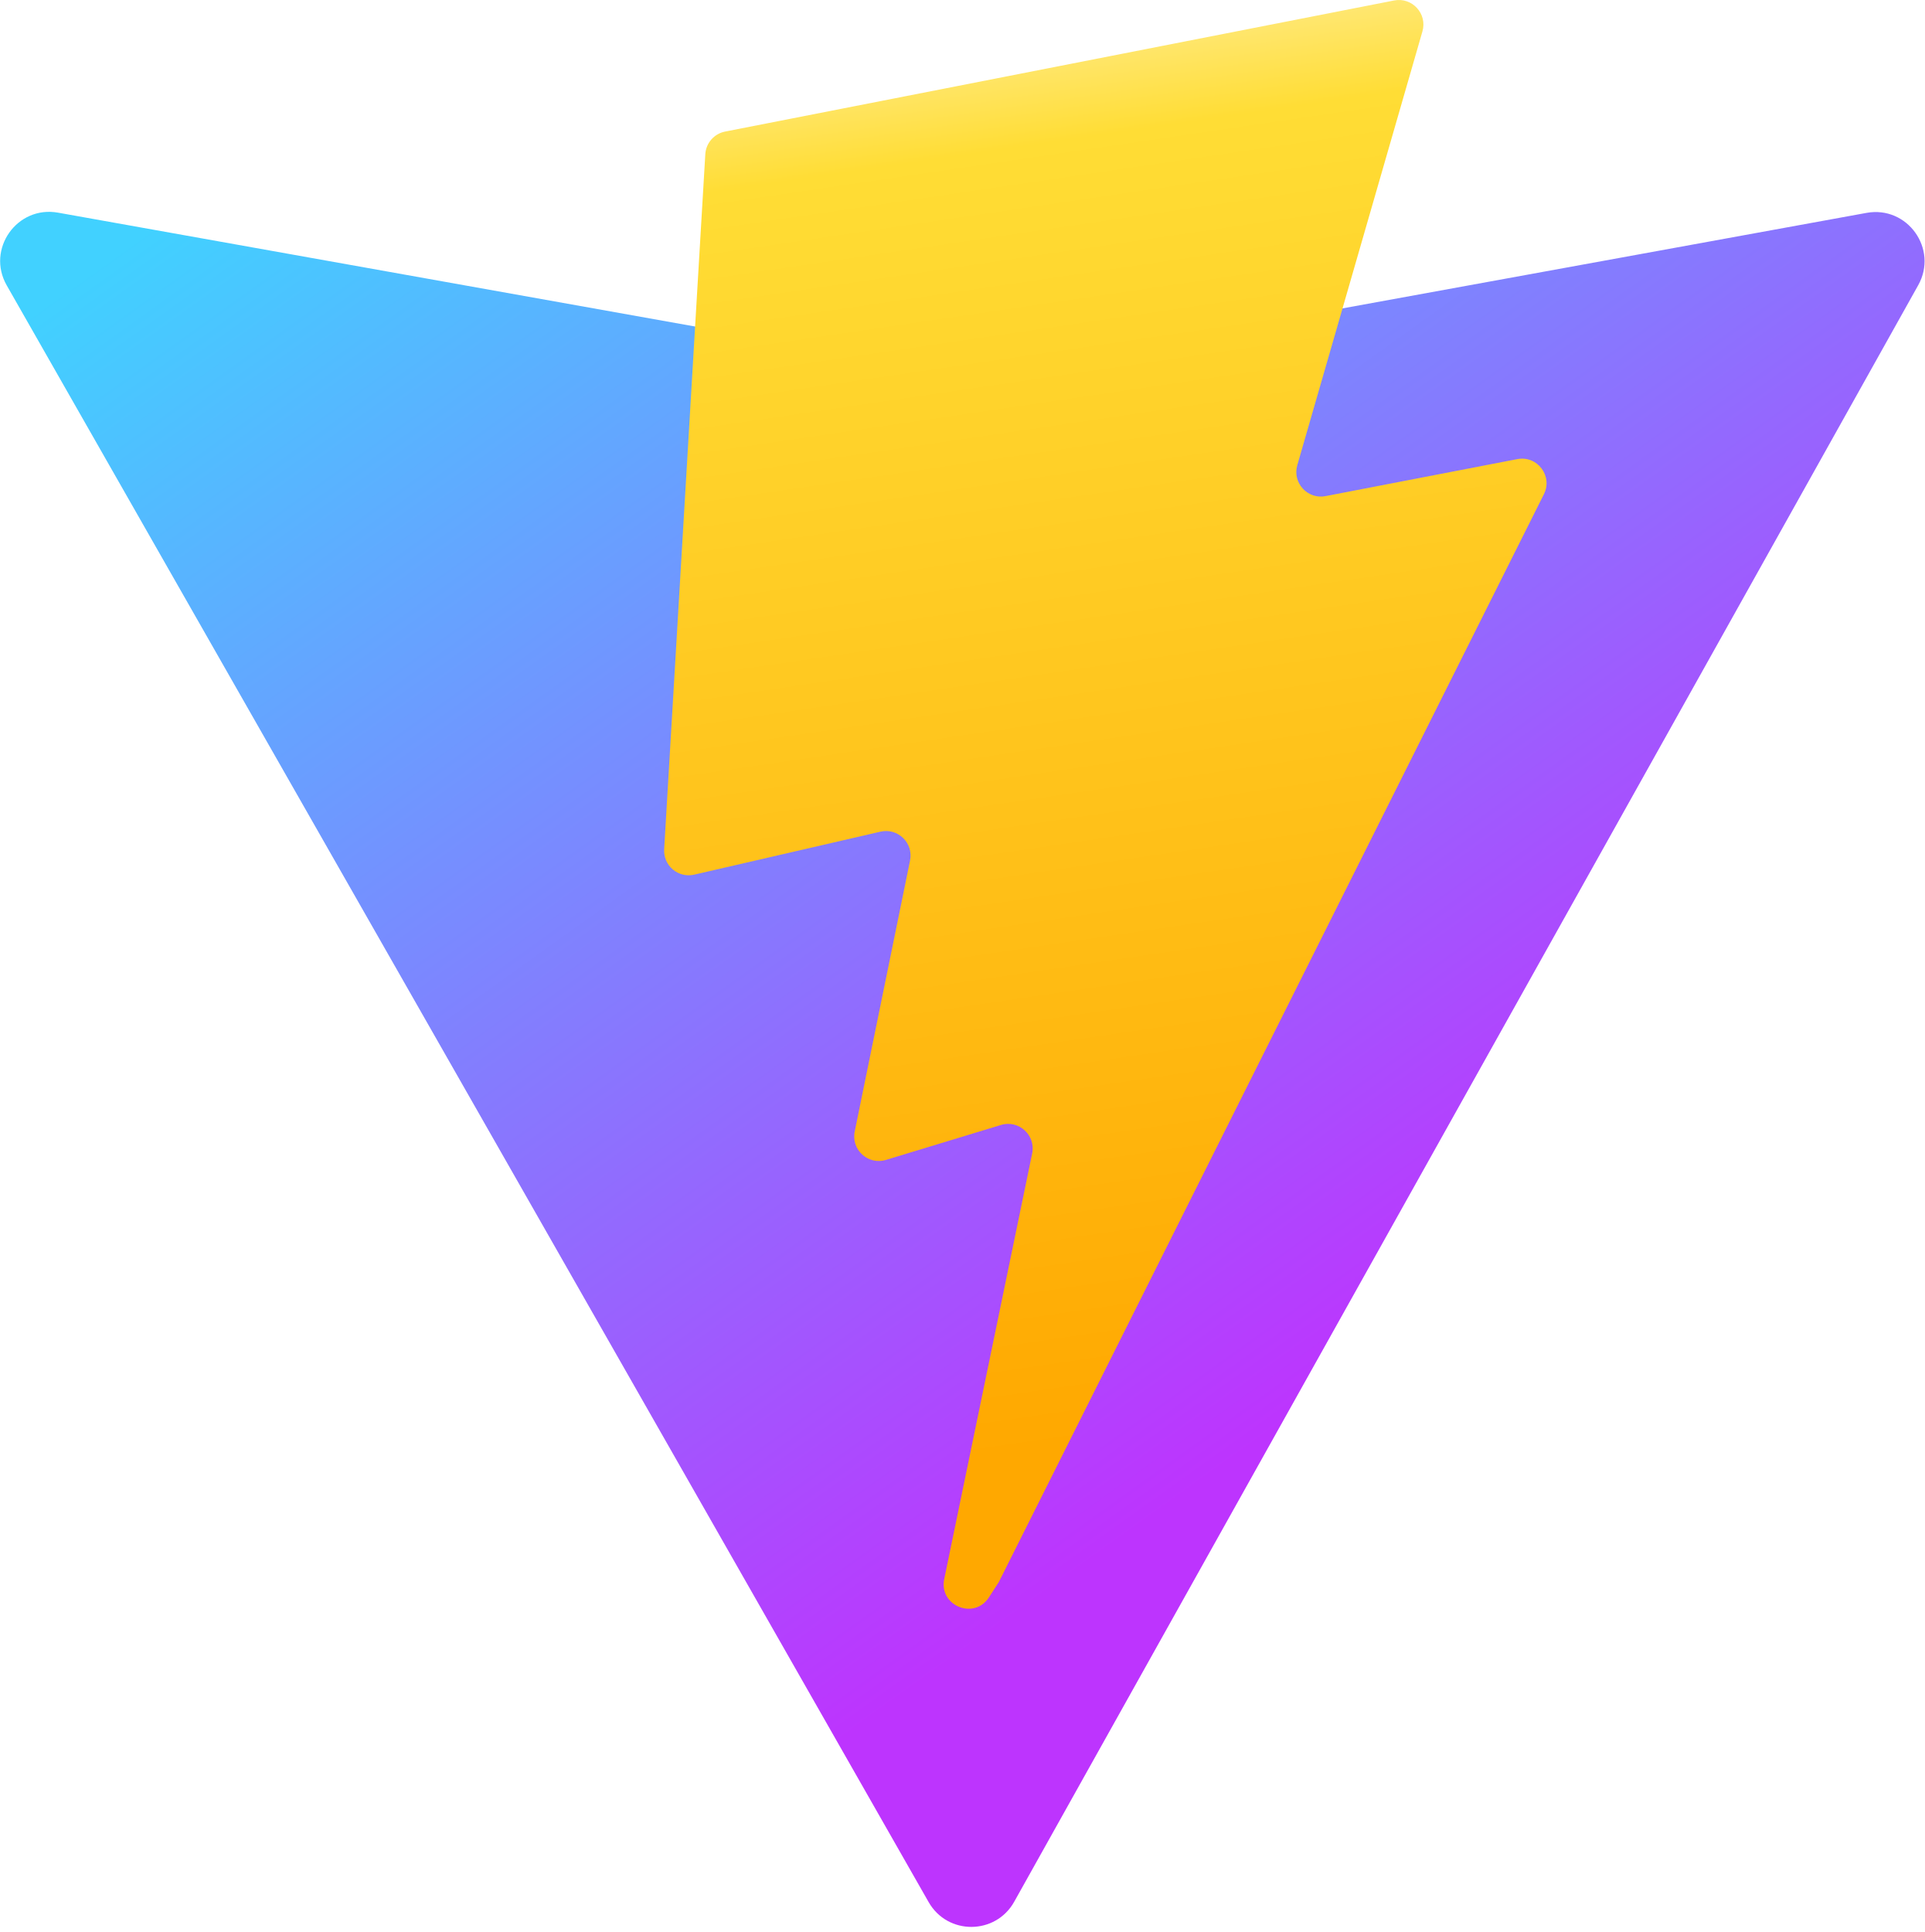
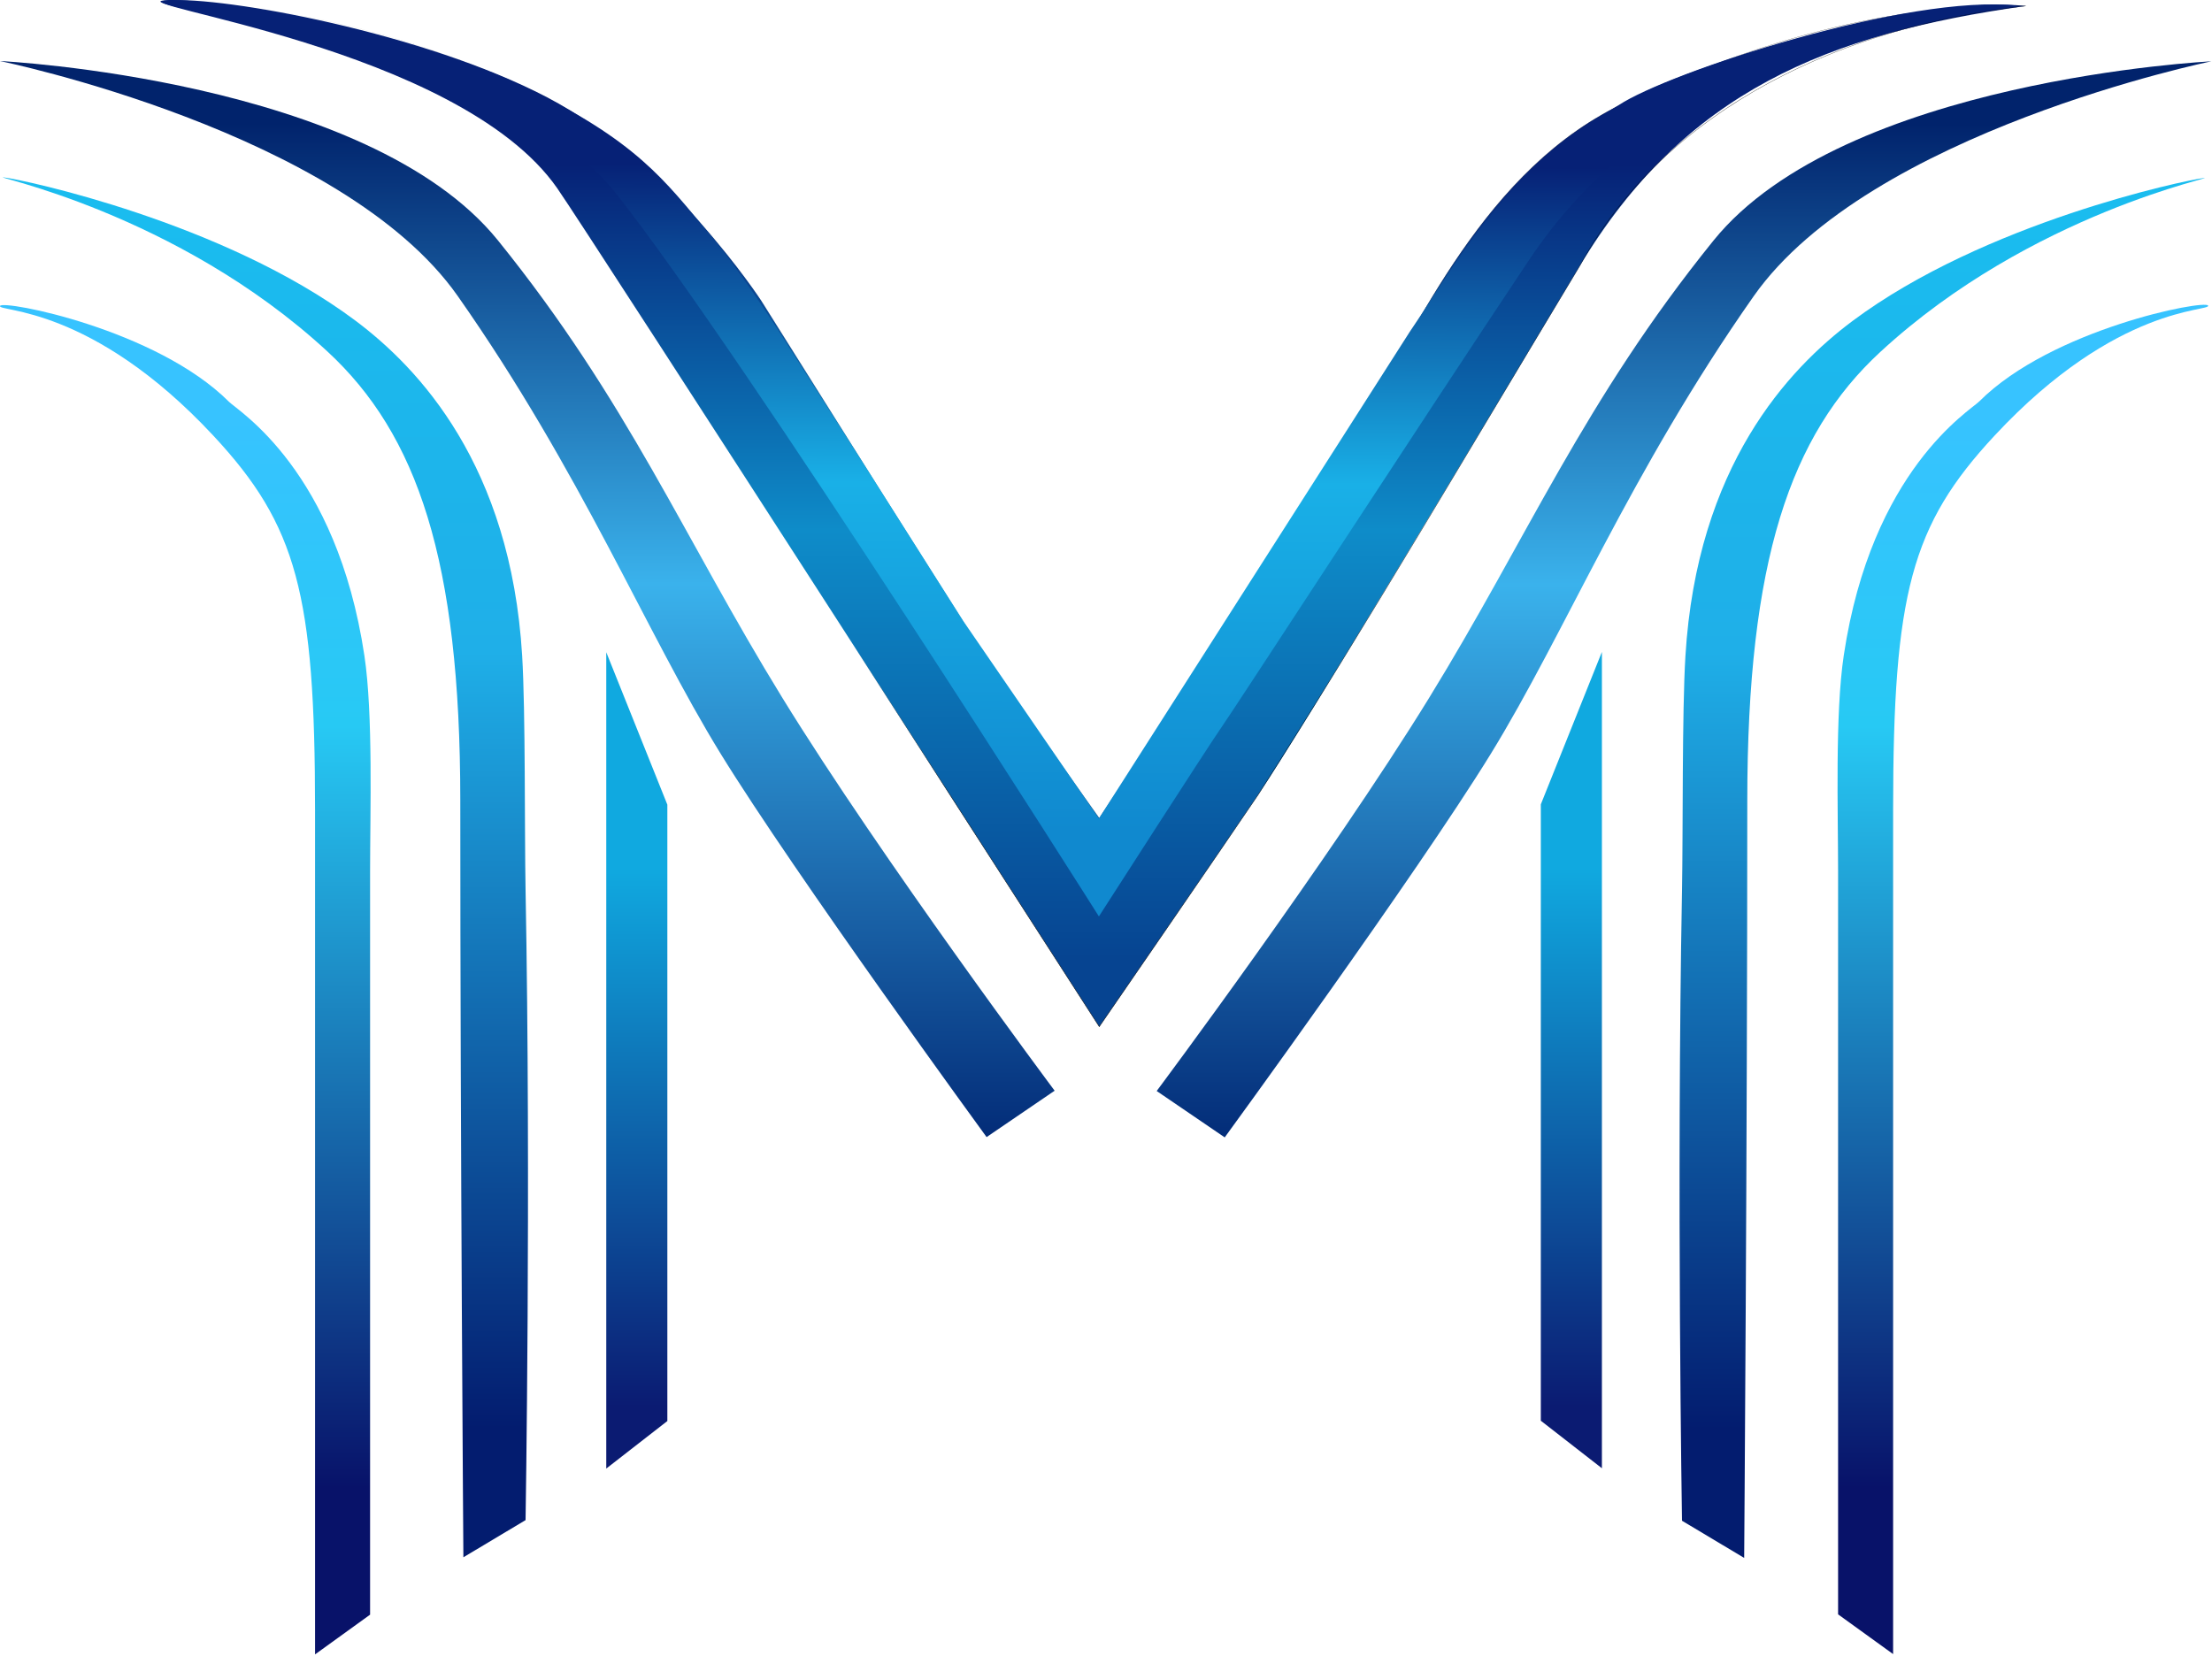
- <svg xmlns="http://www.w3.org/2000/svg" aria-hidden="true" role="img" class="iconify iconify--logos" width="31.88" height="32" preserveAspectRatio="xMidYMid meet" viewBox="0 0 256 257">
+ <svg xmlns="http://www.w3.org/2000/svg" width="1559" height="1167" viewBox="0 0 1559 1167" fill="none">
+   <path d="M774.755 723.734C774.755 723.734 857.845 602.995 886.755 560.234C918.993 512.549 1041.33 307.63 1113.26 187.734C1187.18 64.501 1288.25 23.847 1427.75 4.234C1351.46 -4.49 1181.64 48.548 1146.75 71.734C1046.49 117.51 997.755 233.234 959.255 297.234L774.755 576.734L698.349 469.206L618.85 343.206L536.35 211.734C536.35 211.734 473.04 114.509 385.85 68.734C298.66 22.959 157.482 -2.571 118.243 0.232C79.005 3.036 323.007 32.452 392.762 132.734C415.497 165.417 774.755 723.734 774.755 723.734Z" fill="url(#paint0_linear_2241_396)" />
+   <path d="M774.632 723.649C774.714 723.705 774.796 723.762 774.879 723.819C811.536 670.489 848.23 617.174 884.66 563.569C885.426 562.438 886.162 561.35 886.866 560.309C964.993 437.922 1038.38 312.159 1113.34 187.786C1174.9 73.774 1303.54 17.789 1427.77 4.31L1427.76 4.157C1330.61 2.003 1233.93 30.343 1146.72 71.684C1053.62 114.687 1007.69 212.288 959.216 297.21C897.722 390.378 836.226 483.548 774.729 576.717L774.781 576.716C749.311 540.874 723.841 505.033 698.371 469.191C671.87 427.193 645.369 385.194 618.868 343.195C591.366 299.372 563.865 255.548 536.364 211.725C496.6 154.792 447.522 102.05 385.855 68.724C302.64 28.211 210.649 4.056 118.243 0.227C199.393 29.678 326.774 48.38 392.761 132.735C462.511 238.674 531.467 346.396 600.604 453.391C623.641 489.114 646.564 524.924 669.566 560.655C671.045 562.953 672.516 565.237 673.978 567.506C707.693 619.837 741.246 671.941 774.629 723.815C774.713 723.761 774.797 723.707 774.881 723.653C741.498 671.779 707.945 619.675 674.23 567.344C672.768 565.074 671.297 562.791 669.816 560.494C646.786 524.781 623.641 489.114 600.604 453.391C531.467 346.396 462.512 238.674 392.764 132.733C326.776 48.382 199.397 29.645 118.244 0.238C210.644 4.071 302.637 28.23 385.844 68.744C447.505 102.07 496.578 154.813 536.336 211.743C563.834 255.568 591.333 299.393 618.831 343.218C645.33 385.219 671.829 427.22 698.327 469.22C723.795 505.065 749.263 540.908 774.73 576.752L774.756 576.789L774.781 576.751C836.285 483.587 897.789 390.423 959.293 297.259C1007.78 212.328 1053.72 114.76 1146.78 71.788C1233.94 30.48 1330.68 2.14 1427.75 4.31L1427.74 4.158C1303.51 17.617 1174.77 73.623 1113.17 187.682C1038.19 312.042 964.777 437.806 886.644 560.159C885.94 561.2 885.204 562.288 884.438 563.418C848.001 617.016 811.297 670.326 774.632 723.649ZM774.879 723.819L774.632 723.649L774.881 723.653L774.629 723.815L774.751 724.004L774.879 723.819Z" fill="black" />
+   <path d="M222.047 1166.25L260.833 1138.24L260.832 614.242C260.832 572.453 263.032 503.569 256.833 462.242C237.215 331.458 167.913 289.769 161.352 283.203C110.274 232.091 2.23 211.295 0.05 215.638C-2.129 219.981 64.382 214.76 150.453 307.207C209.306 370.42 222.047 418.742 222.047 571.173V1166.25Z" fill="url(#paint1_linear_2241_396)" />
+   <path d="M427.288 1035.24L470.34 1001.74V567.242L427.288 459.789V1035.24Z" fill="url(#paint2_linear_2241_396)" />
+   <path d="M774.498 646.018C774.498 646.018 851.539 526.018 861.002 512.518C870.465 499.018 999.911 299.827 1077.5 183.518C1156 65.845 1282.5 23.63 1422 4.017C1345.71 -4.707 1175.89 50.832 1141 74.018C1060 121.518 1027.5 184.018 993.502 234.018L774.502 577.018L679.137 438.116L608.134 326.116L548.003 232.02C548.003 232.02 518.433 186.309 499 163.52C468.729 128.02 449.487 99.023 367 60.019C284.512 21.015 132.499 -3.983 114 0.523C95.5 5.029 355.003 36.52 433.504 135.52C524.162 249.85 774.498 646.018 774.498 646.018Z" fill="url(#paint3_linear_2241_396)" />
+   <path d="M863.177 801.788L815.223 769.092C815.223 769.092 937.289 605.611 1007.04 492.263C1076.79 378.916 1116.03 283.007 1207.58 169.66C1299.43 55.934 1558.52 43.234 1558.52 43.234C1558.52 43.234 1317.48 92.663 1235.91 208.896C1148.72 333.141 1102.95 446.489 1050.64 531.499C998.322 616.509 863.177 801.788 863.177 801.788Z" fill="url(#paint4_linear_2241_396)" />
+   <path d="M695.342 801.577L743.297 768.881C743.297 768.881 621.231 605.4 551.479 492.053C481.727 378.705 442.491 282.796 350.941 169.449C259.085 55.723 0.001 43.023 0.001 43.023C0.001 43.023 241.038 92.452 322.605 208.685C409.795 332.931 455.57 446.278 507.884 531.288C560.198 616.298 695.342 801.577 695.342 801.577Z" fill="url(#paint5_linear_2241_396)" />
+   <path d="M1229.28 1098.23L1185.46 1072.02C1185.46 1072.02 1181.6 837.015 1185.46 628.022C1186.23 586.24 1185.45 502.323 1187.87 462.522C1195.99 328.555 1260.48 260.024 1305.58 226.312C1398.5 156.855 1540 127.019 1553 125.522C1565.99 124.026 1432 149.523 1325.19 248.132C1261.74 306.721 1231.47 395.382 1231.47 564.522C1231.47 806.475 1229.28 1098.23 1229.28 1098.23Z" fill="url(#paint6_linear_2241_396)" />
+   <path d="M326.592 1097.79L370.414 1071.58C370.414 1071.58 374.28 836.578 370.416 627.585C369.644 585.803 370.422 501.886 368.007 462.085C359.881 328.117 295.398 259.586 250.298 225.874C157.379 156.417 15.875 126.581 2.879 125.085C-10.117 123.588 123.879 149.086 230.68 247.694C294.138 306.284 324.41 394.945 324.41 564.085C324.41 806.038 326.592 1097.79 326.592 1097.79Z" fill="url(#paint7_linear_2241_396)" />
+   <path d="M1334.25 1166.03L1295.47 1138.02L1295.47 614.023C1295.47 572.234 1293.27 503.35 1299.47 462.023C1319.09 331.239 1388.39 289.551 1394.95 282.985C1446.03 231.872 1554.07 211.076 1556.25 215.419C1558.43 219.762 1491.92 214.541 1405.85 306.988C1346.99 370.201 1334.25 418.523 1334.25 570.955V1166.03Z" fill="url(#paint8_linear_2241_396)" />
+   <path d="M1129.01 1035.03L1085.96 1001.52V567.023L1129.01 459.57V1035.03Z" fill="url(#paint9_linear_2241_396)" />
  <defs>
-     <linearGradient id="IconifyId1813088fe1fbc01fb466" x1="-.828%" x2="57.636%" y1="7.652%" y2="78.411%">
-       <stop offset="0%" stop-color="#41D1FF" />
-       <stop offset="100%" stop-color="#BD34FE" />
+     <linearGradient id="paint0_linear_2241_396" x1="772.963" y1="13.234" x2="772.963" y2="726.98" gradientUnits="userSpaceOnUse">
+       <stop offset="0.144" stop-color="#062176" />
+       <stop offset="0.505" stop-color="#0E8CC9" />
+       <stop offset="0.928" stop-color="#064491" />
    </linearGradient>
-     <linearGradient id="IconifyId1813088fe1fbc01fb467" x1="43.376%" x2="50.316%" y1="2.242%" y2="89.03%">
-       <stop offset="0%" stop-color="#FFEA83" />
-       <stop offset="8.333%" stop-color="#FFDD35" />
-       <stop offset="100%" stop-color="#FFA800" />
+     <linearGradient id="paint1_linear_2241_396" x1="137.349" y1="215.078" x2="137.349" y2="1166.24" gradientUnits="userSpaceOnUse">
+       <stop offset="0.082" stop-color="#37C3FF" />
+       <stop offset="0.312" stop-color="#27C9F4" />
+       <stop offset="0.877" stop-color="#081269" />
+     </linearGradient>
+     <linearGradient id="paint2_linear_2241_396" x1="452.355" y1="459.789" x2="452.398" y2="1133.24" gradientUnits="userSpaceOnUse">
+       <stop offset="0.226" stop-color="#10A9E0" />
+       <stop offset="0.79" stop-color="#0B1B72" />
+     </linearGradient>
+     <linearGradient id="paint3_linear_2241_396" x1="773.88" y1="-43.875" x2="771.023" y2="585.523" gradientUnits="userSpaceOnUse">
+       <stop offset="0.255" stop-color="#062176" />
+       <stop offset="0.611" stop-color="#19B0E7" />
+       <stop offset="1" stop-color="#1089CF" />
+     </linearGradient>
+     <linearGradient id="paint4_linear_2241_396" x1="1186.87" y1="43.234" x2="1186.87" y2="801.788" gradientUnits="userSpaceOnUse">
+       <stop offset="0.058" stop-color="#01236C" />
+       <stop offset="0.486" stop-color="#3AB2EC" />
+       <stop offset="1" stop-color="#032C78" />
+     </linearGradient>
+     <linearGradient id="paint5_linear_2241_396" x1="371.649" y1="43.023" x2="371.649" y2="801.577" gradientUnits="userSpaceOnUse">
+       <stop offset="0.058" stop-color="#01236C" />
+       <stop offset="0.486" stop-color="#3AB2EC" />
+       <stop offset="1" stop-color="#032C78" />
+     </linearGradient>
+     <linearGradient id="paint6_linear_2241_396" x1="1362.06" y1="123.648" x2="1362.06" y2="1098.23" gradientUnits="userSpaceOnUse">
+       <stop offset="0.034" stop-color="#1ABCEF" />
+       <stop offset="0.345" stop-color="#1FAFE8" />
+       <stop offset="0.907" stop-color="#031C6F" />
+     </linearGradient>
+     <linearGradient id="paint7_linear_2241_396" x1="193.811" y1="123.211" x2="193.811" y2="1097.79" gradientUnits="userSpaceOnUse">
+       <stop offset="0.034" stop-color="#1ABCEF" />
+       <stop offset="0.345" stop-color="#1FAFE8" />
+       <stop offset="0.907" stop-color="#031C6F" />
+     </linearGradient>
+     <linearGradient id="paint8_linear_2241_396" x1="1418.95" y1="214.859" x2="1418.95" y2="1166.03" gradientUnits="userSpaceOnUse">
+       <stop offset="0.082" stop-color="#37C3FF" />
+       <stop offset="0.312" stop-color="#27C9F4" />
+       <stop offset="0.877" stop-color="#081269" />
+     </linearGradient>
+     <linearGradient id="paint9_linear_2241_396" x1="1103.95" y1="459.57" x2="1103.9" y2="1133.02" gradientUnits="userSpaceOnUse">
+       <stop offset="0.226" stop-color="#10A9E0" />
+       <stop offset="0.79" stop-color="#0B1B72" />
    </linearGradient>
  </defs>
-   <path fill="url(#IconifyId1813088fe1fbc01fb466)" d="M255.153 37.938L134.897 252.976c-2.483 4.44-8.862 4.466-11.382.048L.875 37.958c-2.746-4.814 1.371-10.646 6.827-9.67l120.385 21.517a6.537 6.537 0 0 0 2.322-.004l117.867-21.483c5.438-.991 9.574 4.796 6.877 9.62Z" />
-   <path fill="url(#IconifyId1813088fe1fbc01fb467)" d="M185.432.063L96.44 17.501a3.268 3.268 0 0 0-2.634 3.014l-5.474 92.456a3.268 3.268 0 0 0 3.997 3.378l24.777-5.718c2.318-.535 4.413 1.507 3.936 3.838l-7.361 36.047c-.495 2.426 1.782 4.5 4.151 3.78l15.304-4.649c2.372-.72 4.652 1.36 4.15 3.788l-11.698 56.621c-.732 3.542 3.979 5.473 5.943 2.437l1.313-2.028l72.516-144.72c1.215-2.423-.88-5.186-3.54-4.672l-25.505 4.922c-2.396.462-4.435-1.77-3.759-4.114l16.646-57.705c.677-2.35-1.37-4.583-3.769-4.113Z" />
</svg>
